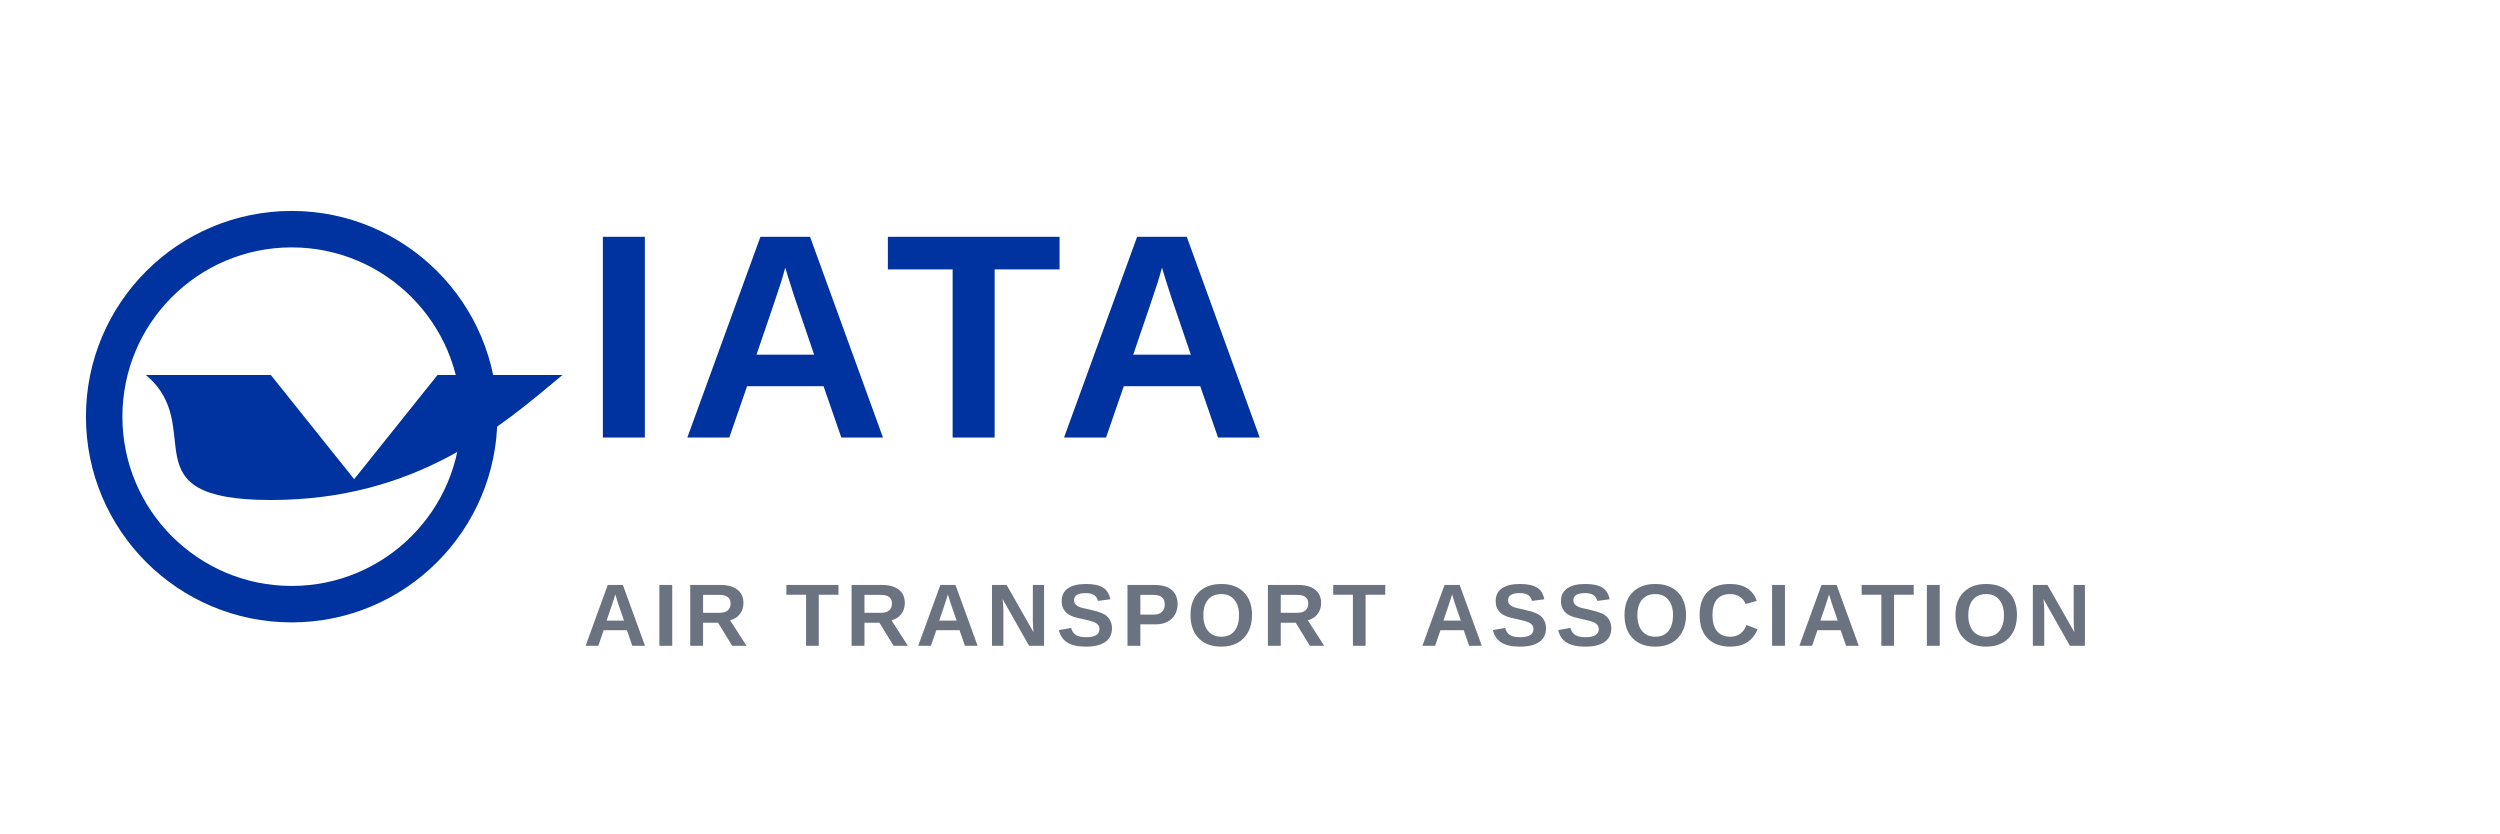
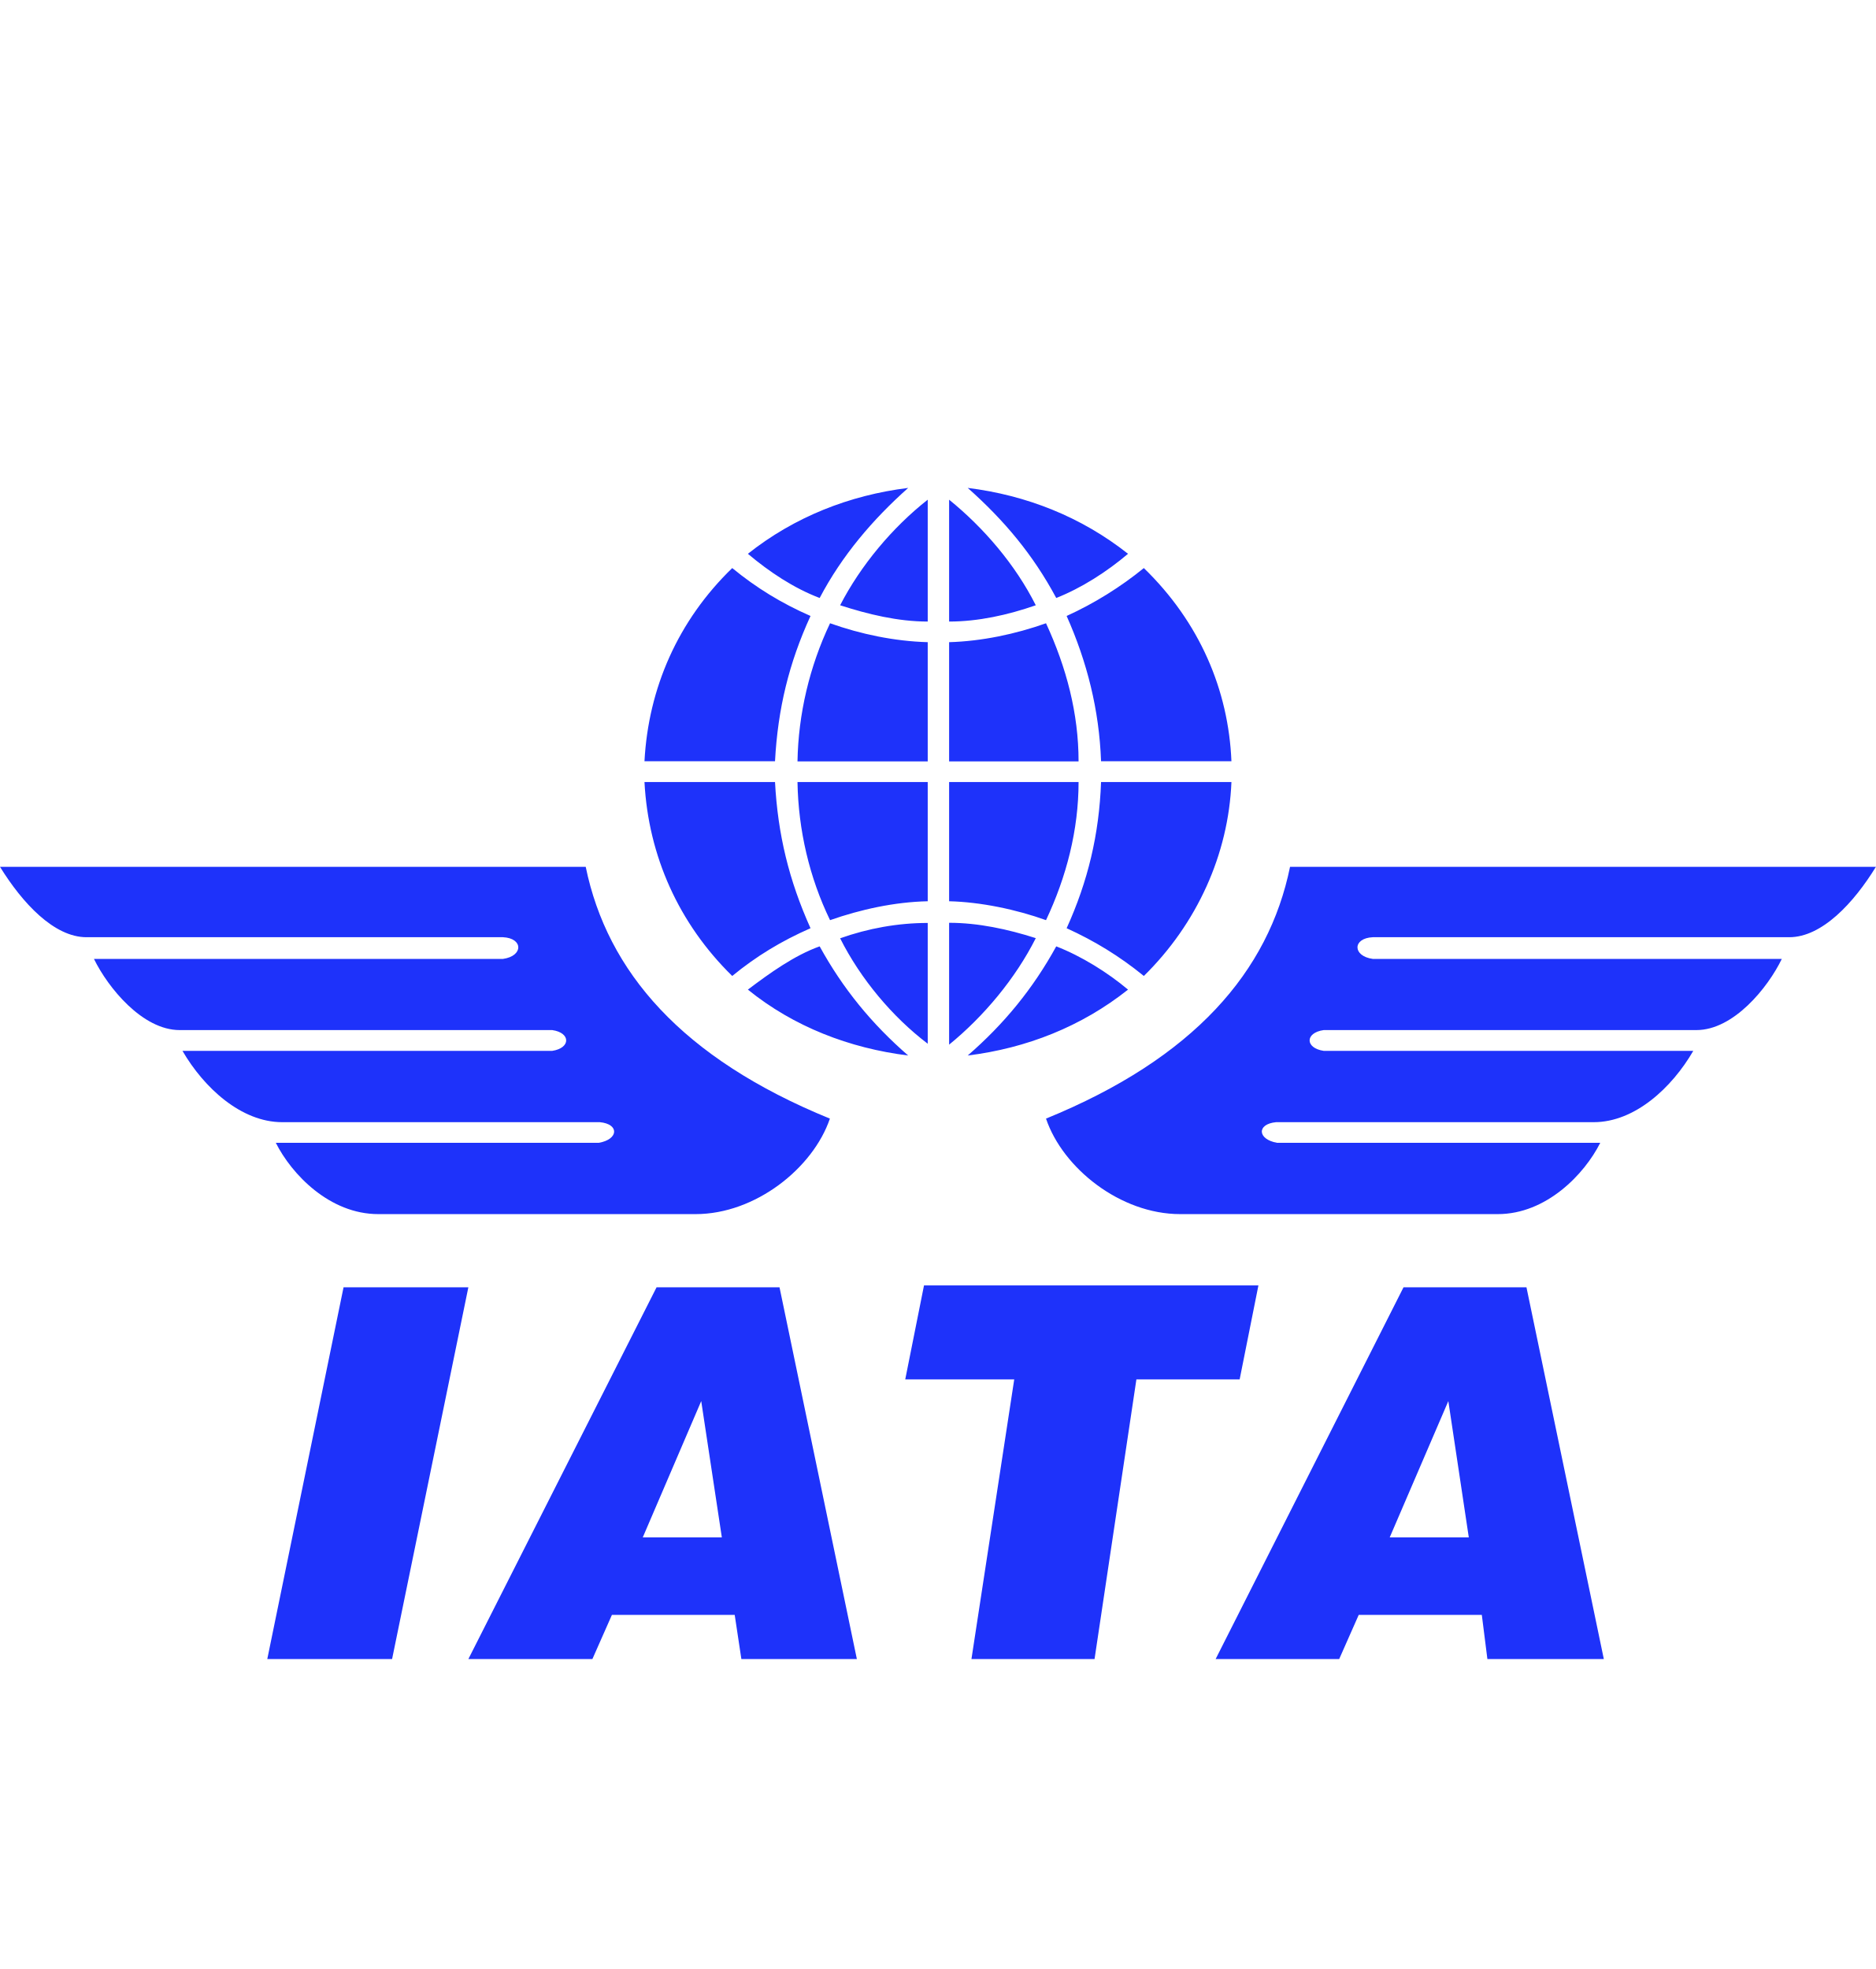
- <svg xmlns="http://www.w3.org/2000/svg" viewBox="0 0 240 80" role="img" aria-label="IATA">
-   <circle cx="28" cy="40" r="18" fill="none" stroke="#0033A0" stroke-width="3.5" />
-   <path d="M14 36h12l8 10 8-10h12c-6 5-14 12-28 12S20 41 14 36z" fill="#0033A0" />
-   <text x="56" y="42" font-family="Arial, Helvetica, sans-serif" font-size="28" font-weight="800" fill="#0033A0" letter-spacing="1.5">IATA</text>
-   <text x="56" y="62" font-family="Arial, Helvetica, sans-serif" font-size="8.5" font-weight="600" fill="#6B7280" letter-spacing="0.6">AIR TRANSPORT ASSOCIATION</text>
+ <svg xmlns="http://www.w3.org/2000/svg" version="1.2" baseProfile="tiny" id="Layer_1" x="0px" y="0px" width="121px" height="127px" viewBox="0 0 121 127" overflow="visible" xml:space="preserve">
+   <path fill="#1E32FA" d="M61.22,67.38c2.22-1.81,4.27-4.25,5.59-6.87c-1.81-0.58-3.72-0.99-5.59-0.99  C61.22,59.52,61.22,67.38,61.22,67.38z M59.84,67.32c-2.29-1.74-4.33-4.18-5.65-6.8c1.8-0.64,3.72-0.99,5.65-0.99V67.32z   M61.22,32.23c2.22,1.8,4.27,4.18,5.59,6.81c-1.81,0.63-3.72,1.05-5.59,1.05C61.22,40.09,61.22,32.23,61.22,32.23z M59.84,32.23  c-2.29,1.8-4.33,4.25-5.65,6.81c1.8,0.58,3.72,1.05,5.65,1.05V32.23z M61.22,58.13v-7.69h8.35c0,3.09-0.78,6.11-2.1,8.91  C65.55,58.66,63.26,58.18,61.22,58.13z M79.43,50.44h-8.41c-0.12,3.38-0.85,6.41-2.22,9.43c1.8,0.82,3.41,1.8,4.98,3.08  C77.21,59.58,79.24,55.1,79.43,50.44z M72.76,63.83c-1.32-1.11-3.01-2.16-4.63-2.79c-1.5,2.73-3.36,5-5.71,7.04  C66.21,67.61,69.75,66.22,72.76,63.83z M59.84,58.13v-7.69h-8.4c0.05,3.09,0.77,6.17,2.1,8.91C55.51,58.66,57.68,58.18,59.84,58.13z   M41.57,50.44h8.42c0.18,3.38,0.9,6.34,2.29,9.43c-1.87,0.82-3.49,1.8-5.05,3.08C43.79,59.58,41.82,55.21,41.57,50.44z M48.24,63.83  c1.39-1.05,3-2.21,4.63-2.79c1.5,2.73,3.36,5,5.71,7.04C54.79,67.61,51.19,66.22,48.24,63.83z M61.22,41.42v7.69h8.35  c0-3.09-0.78-6.05-2.1-8.91C65.5,40.9,63.32,41.36,61.22,41.42z M79.43,49.1h-8.41c-0.12-3.32-0.9-6.4-2.22-9.37  c1.8-0.82,3.48-1.87,4.98-3.09C77.38,40.13,79.24,44.51,79.43,49.1z M72.76,35.72c-1.38,1.17-3.01,2.21-4.63,2.85  c-1.5-2.8-3.36-5.01-5.71-7.1C66.21,31.94,69.75,33.34,72.76,35.72z M59.84,41.42v7.69h-8.4c0.05-3.03,0.77-6.11,2.1-8.91  C55.51,40.9,57.68,41.36,59.84,41.42z M41.57,49.1h8.42c0.18-3.38,0.9-6.34,2.29-9.37c-1.87-0.82-3.49-1.81-5.05-3.09  C43.73,40.03,41.82,44.39,41.57,49.1z M48.24,35.72c1.39,1.17,2.95,2.21,4.63,2.85c1.44-2.74,3.42-5.06,5.71-7.1  C54.79,31.94,51.24,33.34,48.24,35.72z M0,55.91h37.78c1.39,6.75,6.19,12.34,15.75,16.24c-1.09,3.2-4.81,6.16-8.66,6.16H24.4  c-3.14,0-5.59-2.57-6.61-4.6h20.84c1.27-0.22,1.33-1.21,0.06-1.33H18.2c-2.64,0-5.05-2.22-6.43-4.6h23.85c1.2-0.18,1.2-1.17,0-1.34  H11.59c-2.4,0-4.62-2.73-5.53-4.59h26.38c1.32-0.18,1.32-1.34,0-1.4H5.58C3.48,60.45,1.44,58.24,0,55.91z M121,55.91H83.21  c-1.38,6.75-6.19,12.34-15.74,16.24c1.08,3.2,4.8,6.16,8.65,6.16h20.49c3.13,0,5.59-2.57,6.61-4.6H82.37  c-1.26-0.22-1.33-1.21-0.06-1.33h20.49c2.65,0,5.04-2.22,6.42-4.6H85.38c-1.21-0.18-1.21-1.17,0-1.34h24.04  c2.4,0,4.61-2.73,5.51-4.59H88.55c-1.32-0.18-1.32-1.34,0-1.4h26.86C117.52,60.45,119.57,58.24,121,55.91z M78.41,107.01  l12.12-23.98h7.93l4.99,23.98h-7.51l-0.36-2.85h-7.94l-1.26,2.85C86.38,107.01,78.41,107.01,78.41,107.01z M89.64,99.16h5.1  l-1.32-8.79L89.64,99.16z M62.66,107.01l2.76-18.04h-7.03l1.21-6.06h21.57l-1.21,6.06H73.3l-2.7,18.04H62.66z M30.21,107.01  l12.14-23.98h7.93l4.99,23.98h-7.45l-0.43-2.85h-7.92l-1.26,2.85C38.21,107.01,30.21,107.01,30.21,107.01z M41.46,99.16h5.1  l-1.33-8.79L41.46,99.16z M17.24,107.01l4.92-23.98h8.05l-4.92,23.98C25.29,107.01,17.24,107.01,17.24,107.01z" />
</svg>
